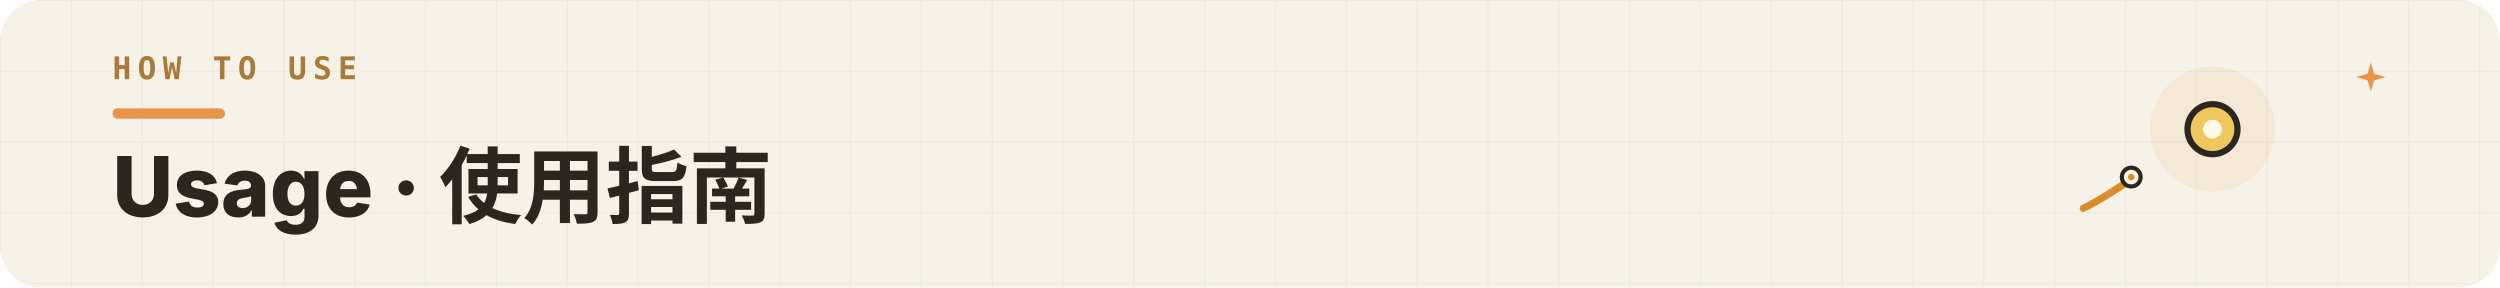
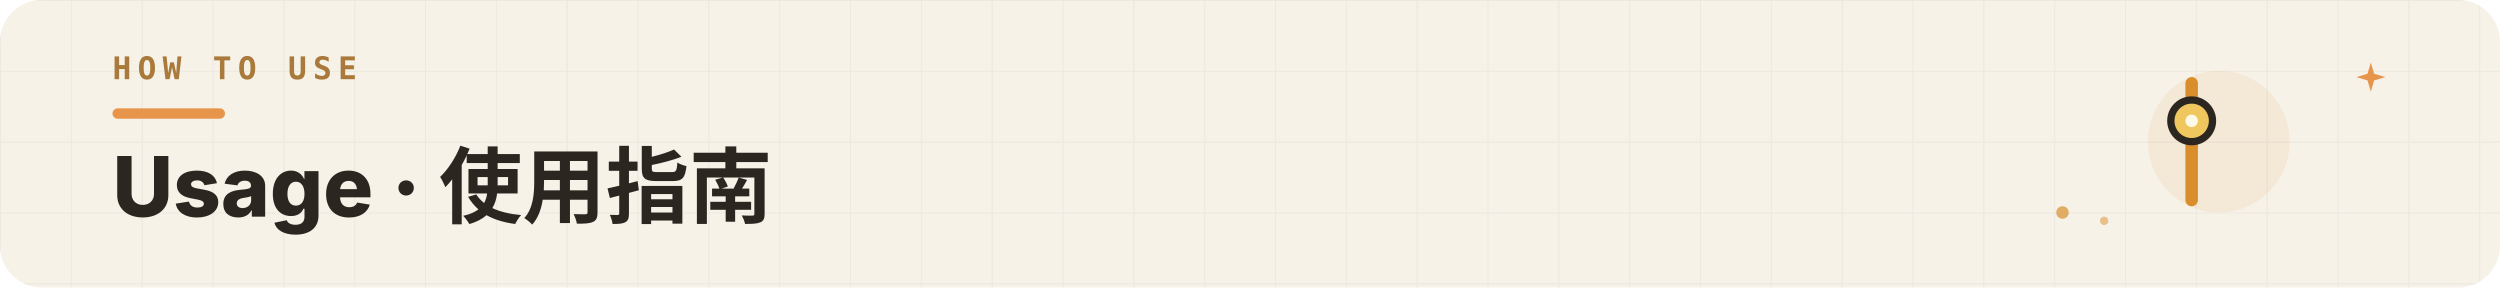
<svg xmlns="http://www.w3.org/2000/svg" width="1200" height="138" viewBox="0 0 1200 138" role="img" aria-label="Usage · 使用指南">
  <defs>
    <pattern id="g" width="34" height="34" patternUnits="userSpaceOnUse">
      <path d="M34 0H0V34" fill="none" stroke="#2B2620" stroke-opacity="0.045" />
    </pattern>
+     <linearGradient id="conn" x1="0" y1="0" x2="1" y2="0">
+       <stop offset="0" stop-color="#D98E2B" stop-opacity="0" />
+       <stop offset="0.18" stop-color="#D98E2B" stop-opacity="0.26" />
+       <stop offset="1" stop-color="#D98E2B" stop-opacity="0.26" />
+     </linearGradient>
  </defs>
  <rect width="1200" height="138" rx="20" fill="#F6F2E8" />
  <rect width="1200" height="138" rx="20" fill="url(#g)" />
  <text x="54" y="38" font-family="ui-monospace, 'SF Mono', Menlo, monospace" font-size="15" font-weight="700" letter-spacing="3" fill="#A97A3B">HOW TO USE</text>
  <rect x="54" y="52" width="54" height="5" rx="2.5" fill="#E8954C" />
  <text x="54" y="104" font-family="-apple-system, BlinkMacSystemFont, 'Segoe UI', 'PingFang SC', sans-serif" font-size="40" font-weight="800" fill="#2B2620">Usage · 使用指南</text>
-   <circle cx="1062" cy="62" r="30" fill="#E8954C" opacity="0.12" />
-   <circle cx="1062" cy="62" r="12" fill="#F0C75F" stroke="#2B2620" stroke-width="3" />
-   <circle cx="1062" cy="62" r="4.5" fill="#FFF9E8" />
-   <path d="M1000 100 C 1008 96 1014 92 1020 88" fill="none" stroke="#D98E2B" stroke-width="3.5" stroke-linecap="round" />
-   <circle cx="1023" cy="85" r="4.5" fill="#FFF9E8" stroke="#2B2620" stroke-width="2" />
-   <circle cx="1023" cy="85" r="1.6" fill="#D98E2B" />
+   <line x1="640" y1="66" x2="980" y2="66" stroke="url(#conn)" stroke-width="3" stroke-linecap="round" />
+   <circle cx="1065" cy="68" r="34" fill="#E8954C" opacity="0.12" />
+   <line x1="1052" y1="40" x2="1052" y2="96" stroke="#D98E2B" stroke-width="6" stroke-linecap="round" />
+   <circle cx="1052" cy="58" r="10" fill="#F0C75F" stroke="#2B2620" stroke-width="3.5" />
+   <circle cx="1052" cy="58" r="3" fill="#FFF9E8" />
+   <circle cx="990" cy="102" r="3" fill="#D98E2B" opacity="0.7" />
+   <circle cx="1010" cy="106" r="2" fill="#D98E2B" opacity="0.5" />
  <path d="M1138 30 L1139.6 35.4 L1145 37 L1139.6 38.6 L1138 44 L1136.4 38.6 L1131 37 L1136.4 35.4 Z" fill="#E8954C" />
</svg>
